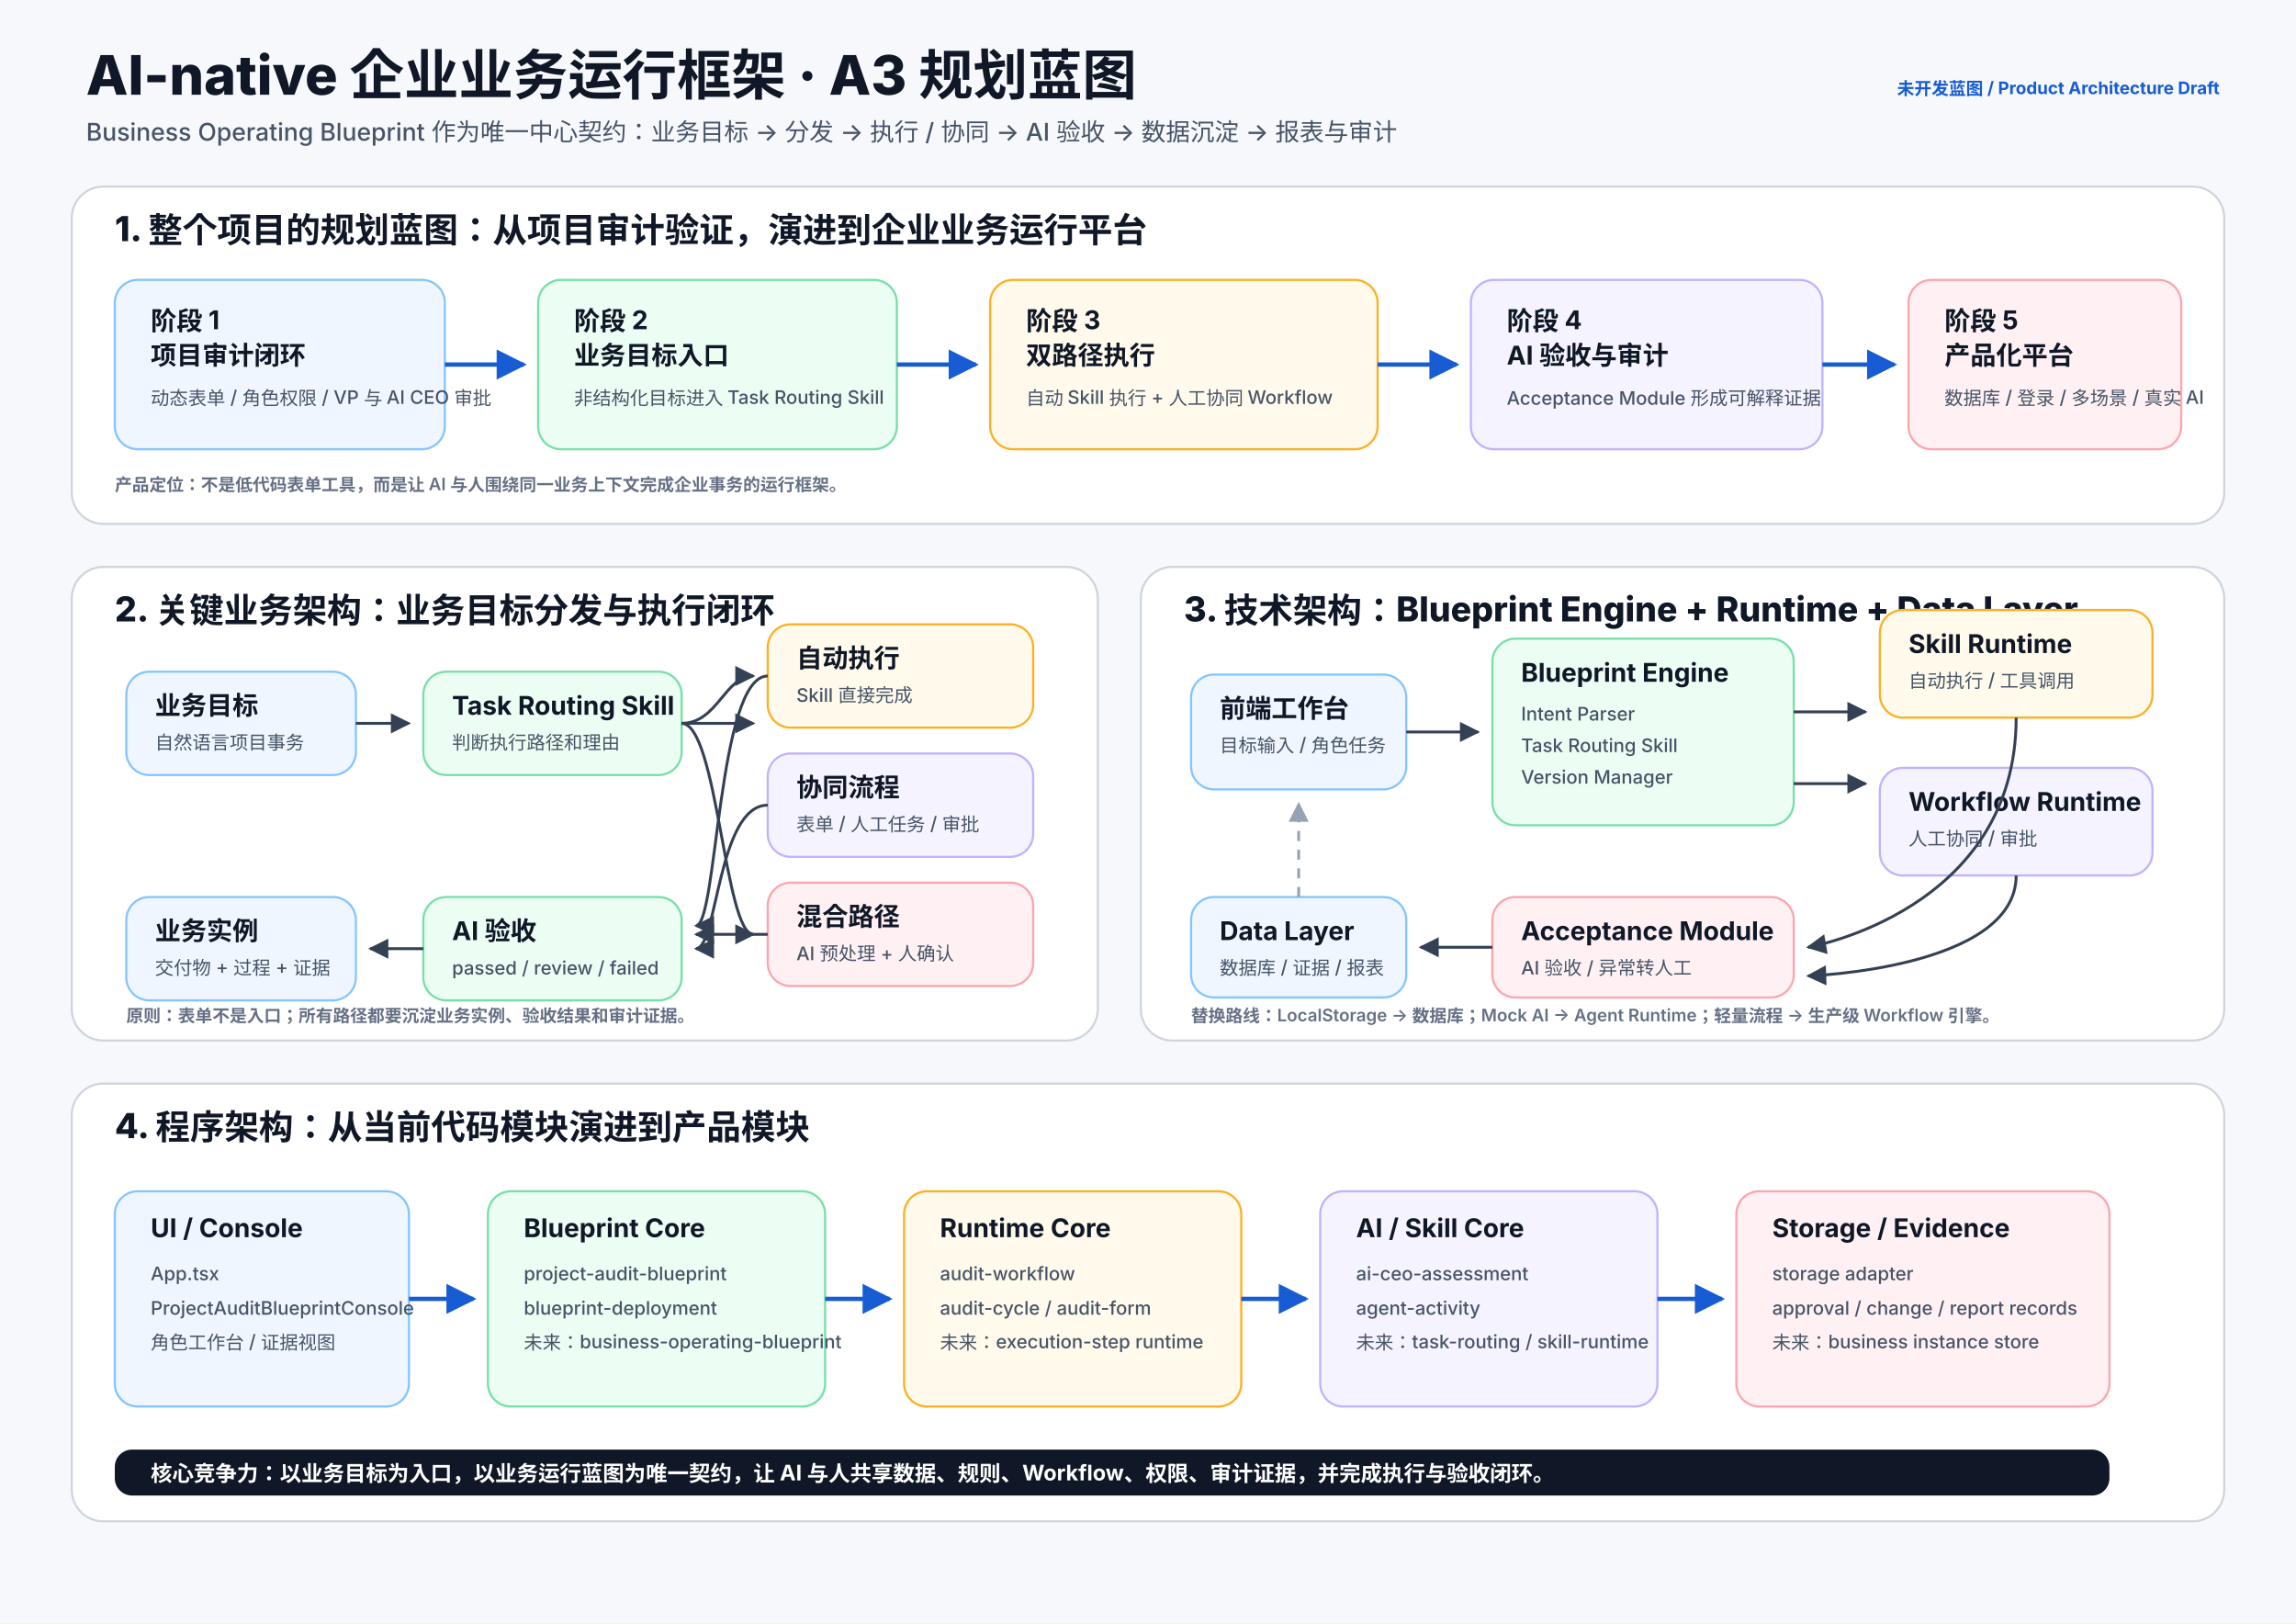
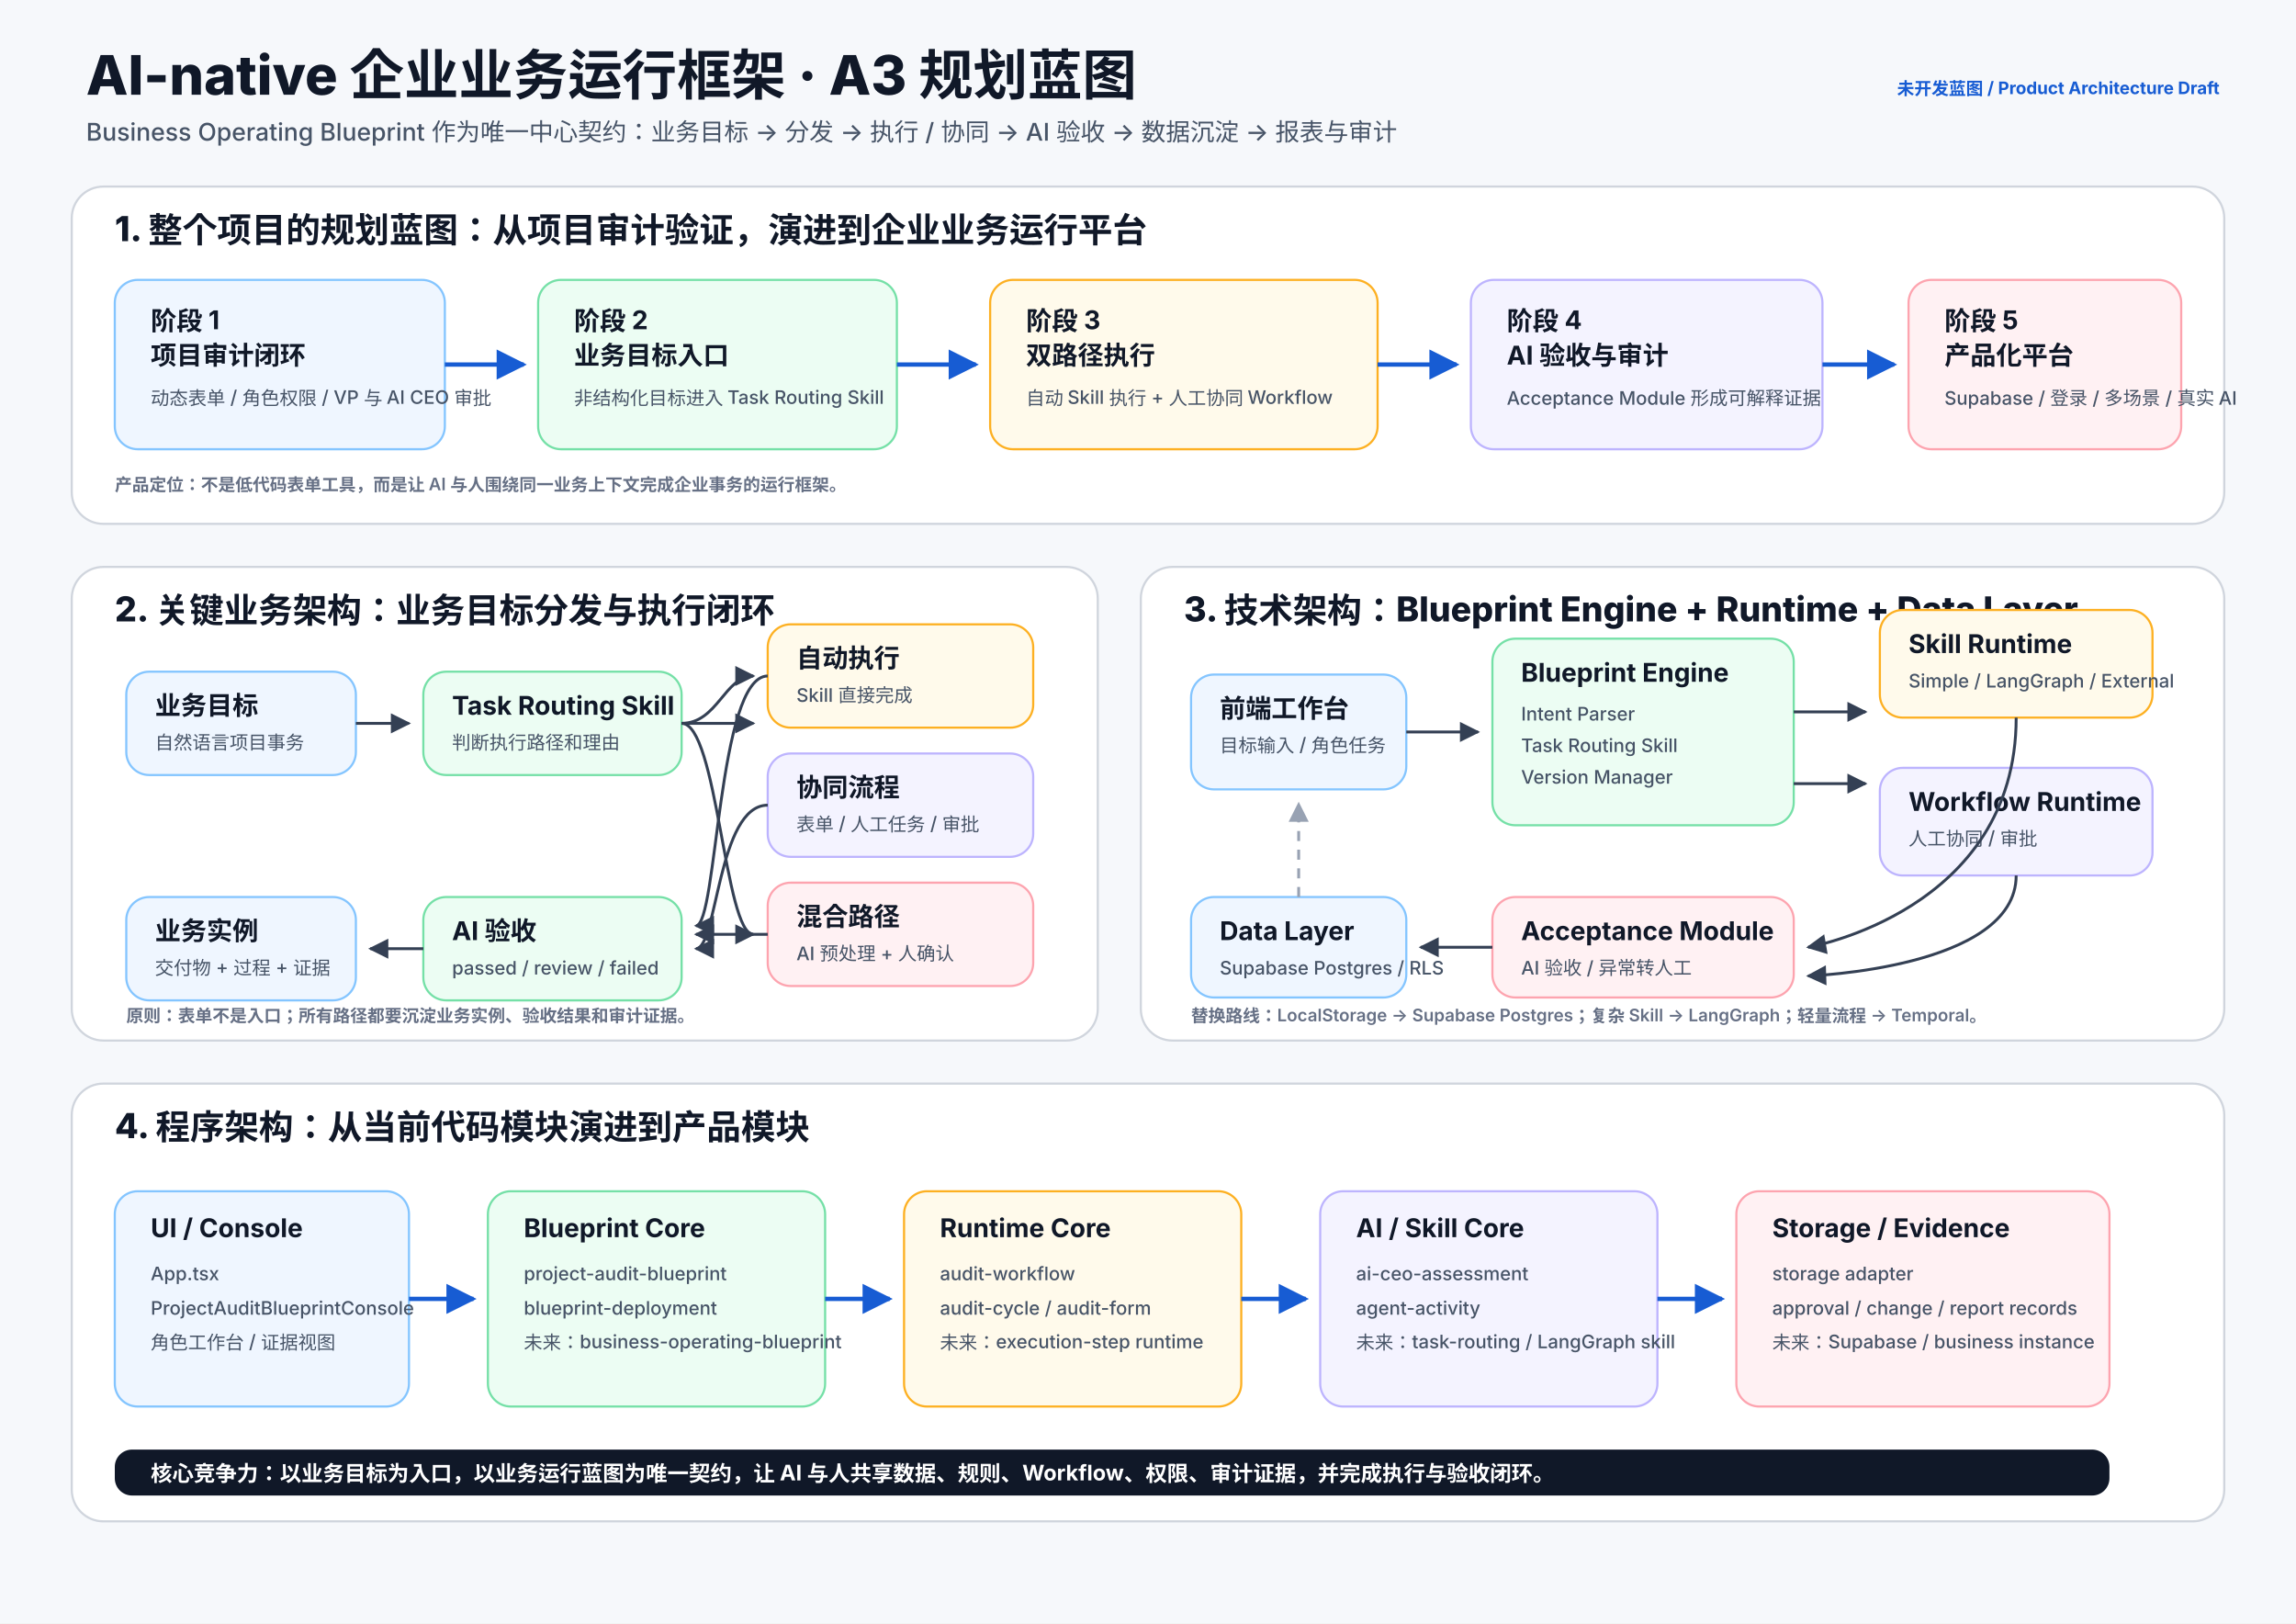
<svg xmlns="http://www.w3.org/2000/svg" width="1600" height="1131" viewBox="0 0 1600 1131">
  <defs>
    <style>
      .bg { fill: #f6f8fb; }
      .title { font: 800 38px -apple-system, BlinkMacSystemFont, "PingFang SC", "Microsoft YaHei", sans-serif; fill: #101828; }
      .subtitle { font: 500 17px -apple-system, BlinkMacSystemFont, "PingFang SC", "Microsoft YaHei", sans-serif; fill: #475467; }
      .section-title { font: 800 24px -apple-system, BlinkMacSystemFont, "PingFang SC", "Microsoft YaHei", sans-serif; fill: #101828; }
      .node-title { font: 750 18px -apple-system, BlinkMacSystemFont, "PingFang SC", "Microsoft YaHei", sans-serif; fill: #101828; }
      .node-text { font: 500 13px -apple-system, BlinkMacSystemFont, "PingFang SC", "Microsoft YaHei", sans-serif; fill: #475467; }
      .tiny { font: 600 12px -apple-system, BlinkMacSystemFont, "PingFang SC", "Microsoft YaHei", sans-serif; fill: #667085; }
      .badge { font: 750 12px -apple-system, BlinkMacSystemFont, "PingFang SC", "Microsoft YaHei", sans-serif; fill: #175cd3; }
      .card { fill: #ffffff; stroke: #d0d5dd; stroke-width: 1.5; rx: 16; }
      .panel { fill: #ffffff; stroke: #d0d5dd; stroke-width: 1.5; rx: 22; }
      .blue { fill: #eff6ff; stroke: #84c5ff; }
      .green { fill: #ecfdf3; stroke: #75e0a7; }
      .amber { fill: #fffaeb; stroke: #fdb022; }
      .purple { fill: #f4f3ff; stroke: #bdb4fe; }
      .rose { fill: #fff1f3; stroke: #fda4af; }
      .ink { stroke: #344054; stroke-width: 2; fill: none; marker-end: url(#arrow); }
      .dash { stroke: #98a2b3; stroke-width: 2; fill: none; stroke-dasharray: 7 6; marker-end: url(#arrowGrey); }
      .thick { stroke: #175cd3; stroke-width: 3; fill: none; marker-end: url(#arrowBlue); }
    </style>
    <marker id="arrow" viewBox="0 0 10 10" refX="9" refY="5" markerWidth="7" markerHeight="7" orient="auto-start-reverse">
      <path d="M 0 0 L 10 5 L 0 10 z" fill="#344054" />
    </marker>
    <marker id="arrowGrey" viewBox="0 0 10 10" refX="9" refY="5" markerWidth="7" markerHeight="7" orient="auto-start-reverse">
      <path d="M 0 0 L 10 5 L 0 10 z" fill="#98a2b3" />
    </marker>
    <marker id="arrowBlue" viewBox="0 0 10 10" refX="9" refY="5" markerWidth="7" markerHeight="7" orient="auto-start-reverse">
      <path d="M 0 0 L 10 5 L 0 10 z" fill="#175cd3" />
    </marker>
  </defs>
  <rect class="bg" x="0" y="0" width="1600" height="1131" />
  <text class="title" x="60" y="66">AI-native 企业业务运行框架 · A3 规划蓝图</text>
  <text class="subtitle" x="60" y="98">Business Operating Blueprint 作为唯一中心契约：业务目标 → 分发 → 执行 / 协同 → AI 验收 → 数据沉淀 → 报表与审计</text>
  <text class="badge" x="1322" y="66">未开发蓝图 / Product Architecture Draft</text>
  <rect class="panel" x="50" y="130" width="1500" height="235" />
  <text class="section-title" x="80" y="168">1. 整个项目的规划蓝图：从项目审计验证，演进到企业业务运行平台</text>
  <rect class="card blue" x="80" y="195" width="230" height="118" />
  <text class="node-title" x="105" y="230">阶段 1</text>
  <text class="node-title" x="105" y="254">项目审计闭环</text>
  <text class="node-text" x="105" y="282">动态表单 / 角色权限 / VP 与 AI CEO 审批</text>
  <rect class="card green" x="375" y="195" width="250" height="118" />
  <text class="node-title" x="400" y="230">阶段 2</text>
  <text class="node-title" x="400" y="254">业务目标入口</text>
  <text class="node-text" x="400" y="282">非结构化目标进入 Task Routing Skill</text>
  <rect class="card amber" x="690" y="195" width="270" height="118" />
  <text class="node-title" x="715" y="230">阶段 3</text>
  <text class="node-title" x="715" y="254">双路径执行</text>
  <text class="node-text" x="715" y="282">自动 Skill 执行 + 人工协同 Workflow</text>
  <rect class="card purple" x="1025" y="195" width="245" height="118" />
  <text class="node-title" x="1050" y="230">阶段 4</text>
  <text class="node-title" x="1050" y="254">AI 验收与审计</text>
  <text class="node-text" x="1050" y="282">Acceptance Module 形成可解释证据</text>
  <rect class="card rose" x="1330" y="195" width="190" height="118" />
  <text class="node-title" x="1355" y="230">阶段 5</text>
  <text class="node-title" x="1355" y="254">产品化平台</text>
-   <text class="node-text" x="1355" y="282">数据库 / 登录 / 多场景 / 真实 AI</text>
+   <text class="node-text" x="1355" y="282">Supabase / 登录 / 多场景 / 真实 AI</text>
  <path class="thick" d="M310 254 H365" />
  <path class="thick" d="M625 254 H680" />
  <path class="thick" d="M960 254 H1015" />
  <path class="thick" d="M1270 254 H1320" />
  <text class="tiny" x="80" y="342">产品定位：不是低代码表单工具，而是让 AI 与人围绕同一业务上下文完成企业事务的运行框架。</text>
  <rect class="panel" x="50" y="395" width="715" height="330" />
  <text class="section-title" x="80" y="433">2. 关键业务架构：业务目标分发与执行闭环</text>
  <rect class="card blue" x="88" y="468" width="160" height="72" />
  <text class="node-title" x="108" y="498">业务目标</text>
  <text class="node-text" x="108" y="522">自然语言项目事务</text>
  <rect class="card green" x="295" y="468" width="180" height="72" />
  <text class="node-title" x="315" y="498">Task Routing Skill</text>
  <text class="node-text" x="315" y="522">判断执行路径和理由</text>
  <rect class="card amber" x="535" y="435" width="185" height="72" />
  <text class="node-title" x="555" y="465">自动执行</text>
  <text class="node-text" x="555" y="489">Skill 直接完成</text>
  <rect class="card purple" x="535" y="525" width="185" height="72" />
  <text class="node-title" x="555" y="555">协同流程</text>
  <text class="node-text" x="555" y="579">表单 / 人工任务 / 审批</text>
  <rect class="card rose" x="535" y="615" width="185" height="72" />
  <text class="node-title" x="555" y="645">混合路径</text>
  <text class="node-text" x="555" y="669">AI 预处理 + 人确认</text>
  <rect class="card green" x="295" y="625" width="180" height="72" />
  <text class="node-title" x="315" y="655">AI 验收</text>
  <text class="node-text" x="315" y="679">passed / review / failed</text>
  <rect class="card blue" x="88" y="625" width="160" height="72" />
  <text class="node-title" x="108" y="655">业务实例</text>
  <text class="node-text" x="108" y="679">交付物 + 过程 + 证据</text>
  <path class="ink" d="M248 504 H285" />
  <path class="ink" d="M475 504 C500 504 505 471 525 471" />
  <path class="ink" d="M475 504 H525" />
  <path class="ink" d="M475 504 C500 504 505 651 525 651" />
  <path class="ink" d="M535 471 C500 471 500 645 485 645" />
  <path class="ink" d="M535 561 C500 561 500 661 485 661" />
  <path class="ink" d="M535 651 H485" />
  <path class="ink" d="M295 661 H258" />
  <text class="tiny" x="88" y="712">原则：表单不是入口；所有路径都要沉淀业务实例、验收结果和审计证据。</text>
  <rect class="panel" x="795" y="395" width="755" height="330" />
  <text class="section-title" x="825" y="433">3. 技术架构：Blueprint Engine + Runtime + Data Layer</text>
  <rect class="card blue" x="830" y="470" width="150" height="80" />
  <text class="node-title" x="850" y="500">前端工作台</text>
  <text class="node-text" x="850" y="524">目标输入 / 角色任务</text>
  <rect class="card green" x="1040" y="445" width="210" height="130" />
  <text class="node-title" x="1060" y="475">Blueprint Engine</text>
  <text class="node-text" x="1060" y="502">Intent Parser</text>
  <text class="node-text" x="1060" y="524">Task Routing Skill</text>
  <text class="node-text" x="1060" y="546">Version Manager</text>
  <rect class="card amber" x="1310" y="425" width="190" height="75" />
  <text class="node-title" x="1330" y="455">Skill Runtime</text>
-   <text class="node-text" x="1330" y="479">自动执行 / 工具调用</text>
+   <text class="node-text" x="1330" y="479">Simple / LangGraph / External</text>
  <rect class="card purple" x="1310" y="535" width="190" height="75" />
  <text class="node-title" x="1330" y="565">Workflow Runtime</text>
  <text class="node-text" x="1330" y="589">人工协同 / 审批</text>
  <rect class="card rose" x="1040" y="625" width="210" height="70" />
  <text class="node-title" x="1060" y="655">Acceptance Module</text>
  <text class="node-text" x="1060" y="679">AI 验收 / 异常转人工</text>
  <rect class="card blue" x="830" y="625" width="150" height="70" />
  <text class="node-title" x="850" y="655">Data Layer</text>
-   <text class="node-text" x="850" y="679">数据库 / 证据 / 报表</text>
+   <text class="node-text" x="850" y="679">Supabase Postgres / RLS</text>
  <path class="ink" d="M980 510 H1030" />
  <path class="ink" d="M1250 496 H1300" />
  <path class="ink" d="M1250 546 H1300" />
  <path class="ink" d="M1405 500 C1405 635 1260 660 1260 660" />
  <path class="ink" d="M1405 610 C1405 675 1260 680 1260 680" />
  <path class="ink" d="M1040 660 H990" />
  <path class="dash" d="M905 625 V560" />
-   <text class="tiny" x="830" y="712">替换路线：LocalStorage → 数据库；Mock AI → Agent Runtime；轻量流程 → 生产级 Workflow 引擎。</text>
+   <text class="tiny" x="830" y="712">替换路线：LocalStorage → Supabase Postgres；复杂 Skill → LangGraph；轻量流程 → Temporal。</text>
  <rect class="panel" x="50" y="755" width="1500" height="305" />
  <text class="section-title" x="80" y="793">4. 程序架构：从当前代码模块演进到产品模块</text>
  <rect class="card blue" x="80" y="830" width="205" height="150" />
  <text class="node-title" x="105" y="862">UI / Console</text>
  <text class="node-text" x="105" y="892">App.tsx</text>
  <text class="node-text" x="105" y="916">ProjectAuditBlueprintConsole</text>
  <text class="node-text" x="105" y="940">角色工作台 / 证据视图</text>
  <rect class="card green" x="340" y="830" width="235" height="150" />
  <text class="node-title" x="365" y="862">Blueprint Core</text>
  <text class="node-text" x="365" y="892">project-audit-blueprint</text>
  <text class="node-text" x="365" y="916">blueprint-deployment</text>
  <text class="node-text" x="365" y="940">未来：business-operating-blueprint</text>
  <rect class="card amber" x="630" y="830" width="235" height="150" />
  <text class="node-title" x="655" y="862">Runtime Core</text>
  <text class="node-text" x="655" y="892">audit-workflow</text>
  <text class="node-text" x="655" y="916">audit-cycle / audit-form</text>
  <text class="node-text" x="655" y="940">未来：execution-step runtime</text>
  <rect class="card purple" x="920" y="830" width="235" height="150" />
  <text class="node-title" x="945" y="862">AI / Skill Core</text>
  <text class="node-text" x="945" y="892">ai-ceo-assessment</text>
  <text class="node-text" x="945" y="916">agent-activity</text>
-   <text class="node-text" x="945" y="940">未来：task-routing / skill-runtime</text>
+   <text class="node-text" x="945" y="940">未来：task-routing / LangGraph skill</text>
  <rect class="card rose" x="1210" y="830" width="260" height="150" />
  <text class="node-title" x="1235" y="862">Storage / Evidence</text>
  <text class="node-text" x="1235" y="892">storage adapter</text>
  <text class="node-text" x="1235" y="916">approval / change / report records</text>
-   <text class="node-text" x="1235" y="940">未来：business instance store</text>
+   <text class="node-text" x="1235" y="940">未来：Supabase / business instance</text>
  <path class="thick" d="M285 905 H330" />
  <path class="thick" d="M575 905 H620" />
  <path class="thick" d="M865 905 H910" />
  <path class="thick" d="M1155 905 H1200" />
  <rect x="80" y="1010" width="1390" height="32" rx="12" fill="#101828" />
  <text x="105" y="1032" font-family="-apple-system, BlinkMacSystemFont, 'PingFang SC', 'Microsoft YaHei', sans-serif" font-size="15" font-weight="750" fill="#ffffff">核心竞争力：以业务目标为入口，以业务运行蓝图为唯一契约，让 AI 与人共享数据、规则、Workflow、权限、审计证据，并完成执行与验收闭环。</text>
</svg>
